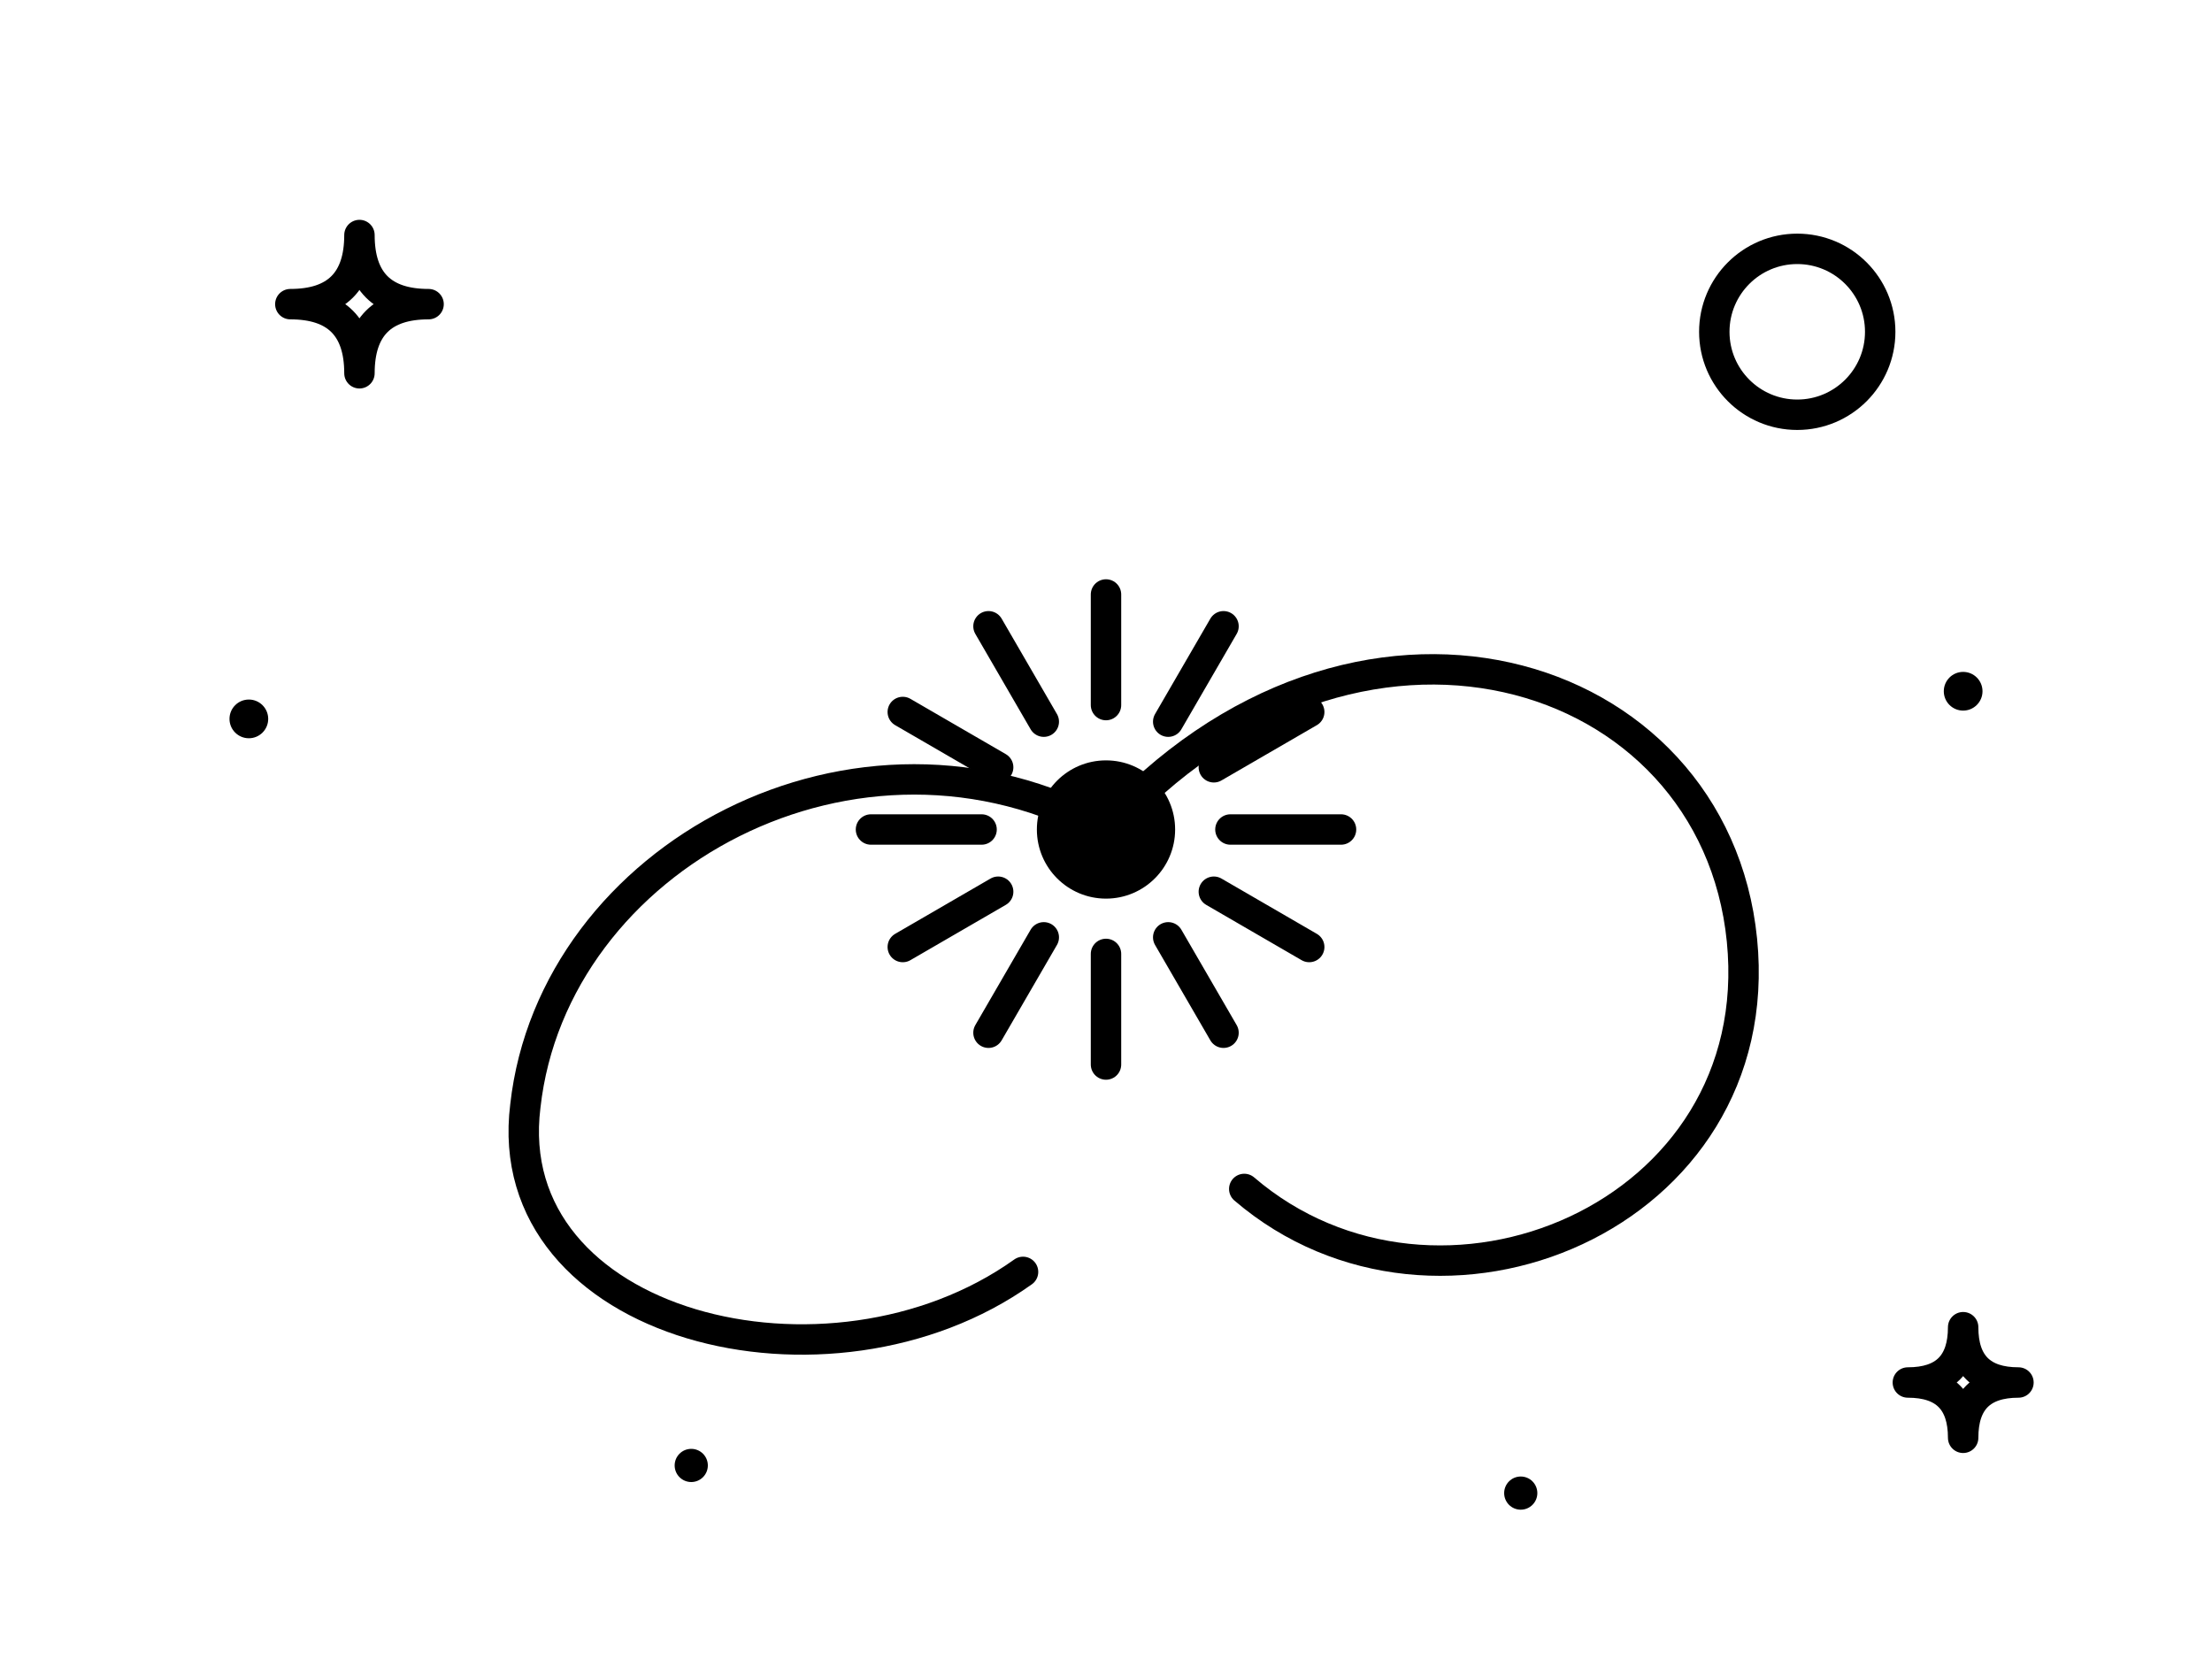
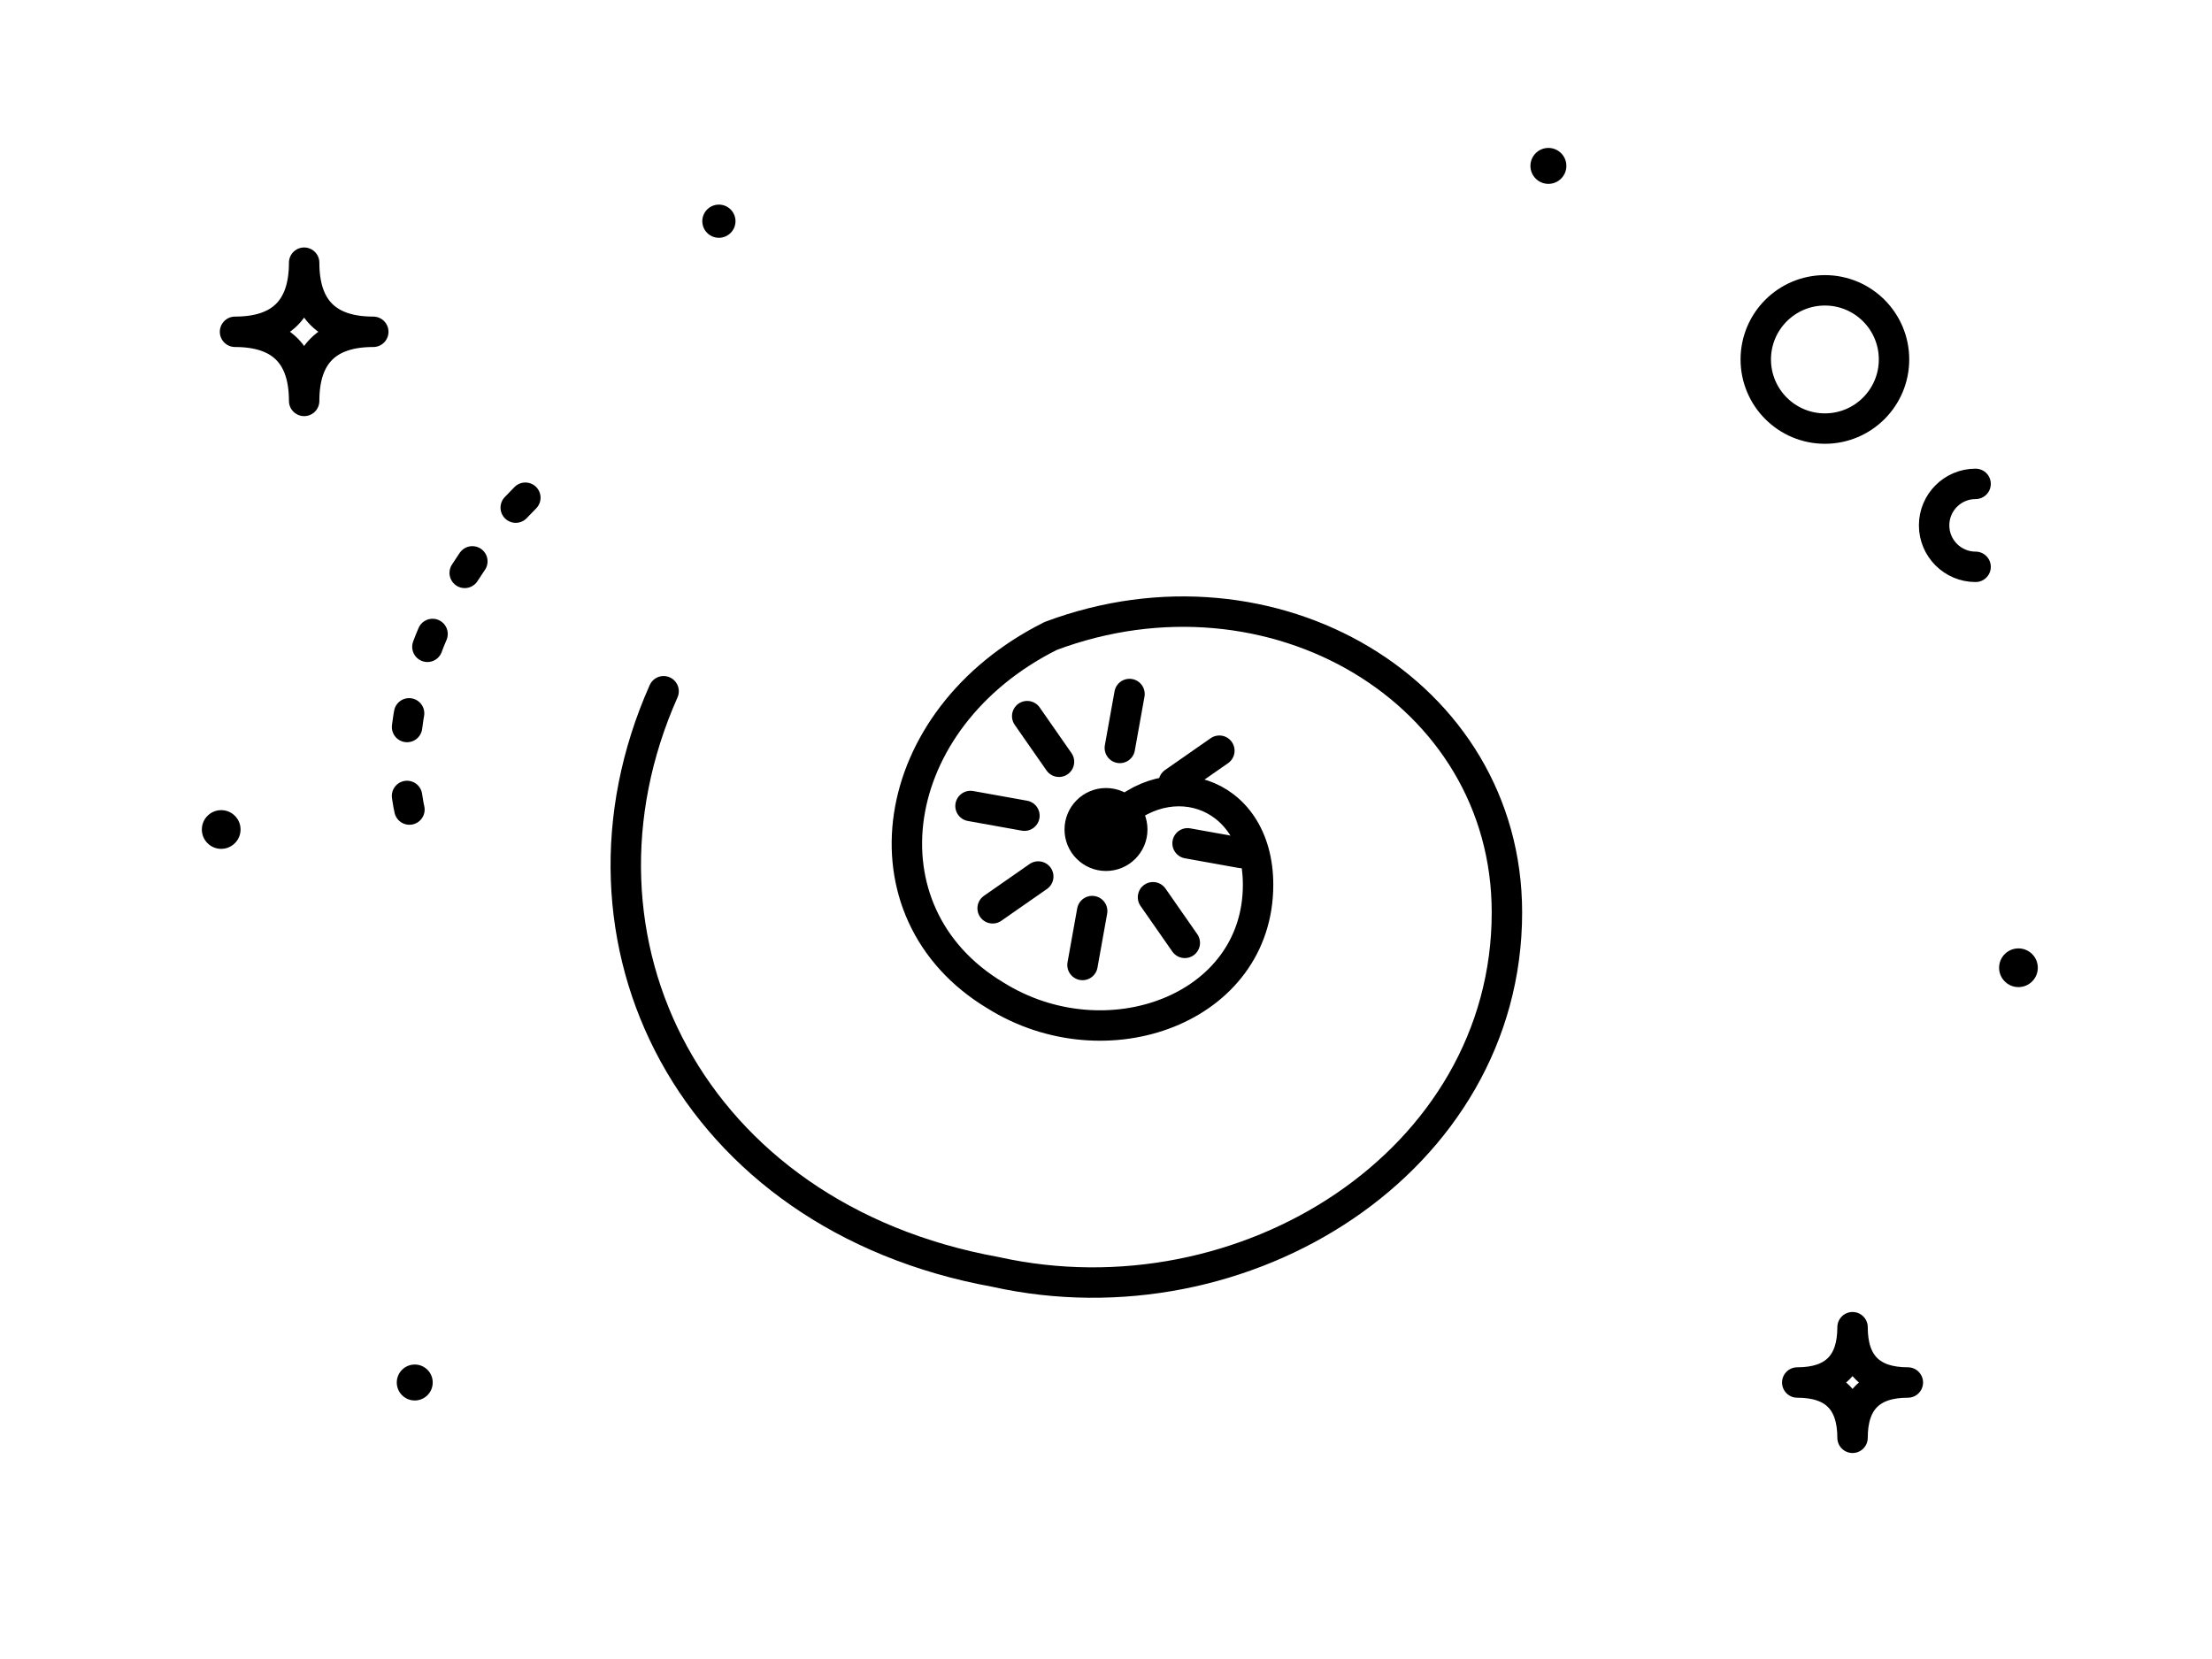
<svg xmlns="http://www.w3.org/2000/svg" viewBox="0 0 160 120" fill="none" stroke="#000" stroke-width="2.2" stroke-linecap="round" stroke-linejoin="round">
-   <circle cx="80" cy="60" r="5" fill="#000" stroke="none" />
-   <path d="M89,60 L97,60 M87.8,64.5 L94.7,68.5 M84.5,67.8 L88.5,74.7 M80,69 L80,77 M75.5,67.8 L71.5,74.7 M72.2,64.5 L65.3,68.5 M71,60 L63,60 M72.2,55.5 L65.3,51.5 M75.5,52.2 L71.5,45.3 M80,51 L80,43 M84.5,52.2 L88.5,45.3 M87.8,55.5 L94.7,51.5" />
-   <path d="M80,60 C98,40 124,48 126,68 C128,88 104,98 90,86" />
-   <path d="M80,60 C62,50 40,62 38,80 C36,96 60,102 74,92" />
-   <circle cx="130" cy="24" r="6" />
-   <path d="M26,17 Q26,22 31,22 Q26,22 26,27 Q26,22 21,22 Q26,22 26,17" />
-   <path d="M142,96 Q142,100 146,100 Q142,100 142,104 Q142,100 138,100 Q142,100 142,96" />
-   <circle cx="18" cy="52" r="1.4" fill="#000" stroke="none" />
-   <circle cx="142" cy="50" r="1.4" fill="#000" stroke="none" />
-   <circle cx="50" cy="106" r="1.2" fill="#000" stroke="none" />
-   <circle cx="110" cy="108" r="1.2" fill="#000" stroke="none" />
+   <circle cx="80" cy="60" r="3" fill="#000" stroke="none" />
+   <path d="M80,60 C84,55 91,57 91,64 C91,73 80,77 72,72 C62,66 64,52 76,46 C92,40 109,50 109,66 C109,84 90,96 72,92 C50,88 40,68 48,50" />
+   <path d="M85.9,61 L89.8,61.7 M83.4,64.9 L85.7,68.2 M79,65.9 L78.3,69.8 M75.1,63.4 L71.8,65.7 M74.1,59 L70.2,58.3 M76.6,55.1 L74.3,51.8 M81,54.1 L81.7,50.2 M84.9,56.6 L88.2,54.3" />
+   <circle cx="132" cy="26" r="5" />
+   <path d="M142.9,35 A3,3 0 1 0 142.9,41 A2.2,2.2 0 0 1 142.9,35 Z" />
+   <path d="M22,19 Q22,24 27,24 Q22,24 22,29 Q22,24 17,24 Q22,24 22,19" />
+   <path d="M134,96 Q134,100 138,100 Q134,100 134,104 Q134,100 130,100 Q134,100 134,96" />
+   <circle cx="16" cy="60" r="1.4" fill="#000" stroke="none" />
+   <circle cx="30" cy="100" r="1.3" fill="#000" stroke="none" />
+   <circle cx="146" cy="70" r="1.4" fill="#000" stroke="none" />
+   <circle cx="112" cy="12" r="1.3" fill="#000" stroke="none" />
+   <circle cx="52" cy="16" r="1.2" fill="#000" stroke="none" />
+   <path d="M38,36 C30,44 28,54 30,60" stroke-dasharray="1 5" />
</svg>
